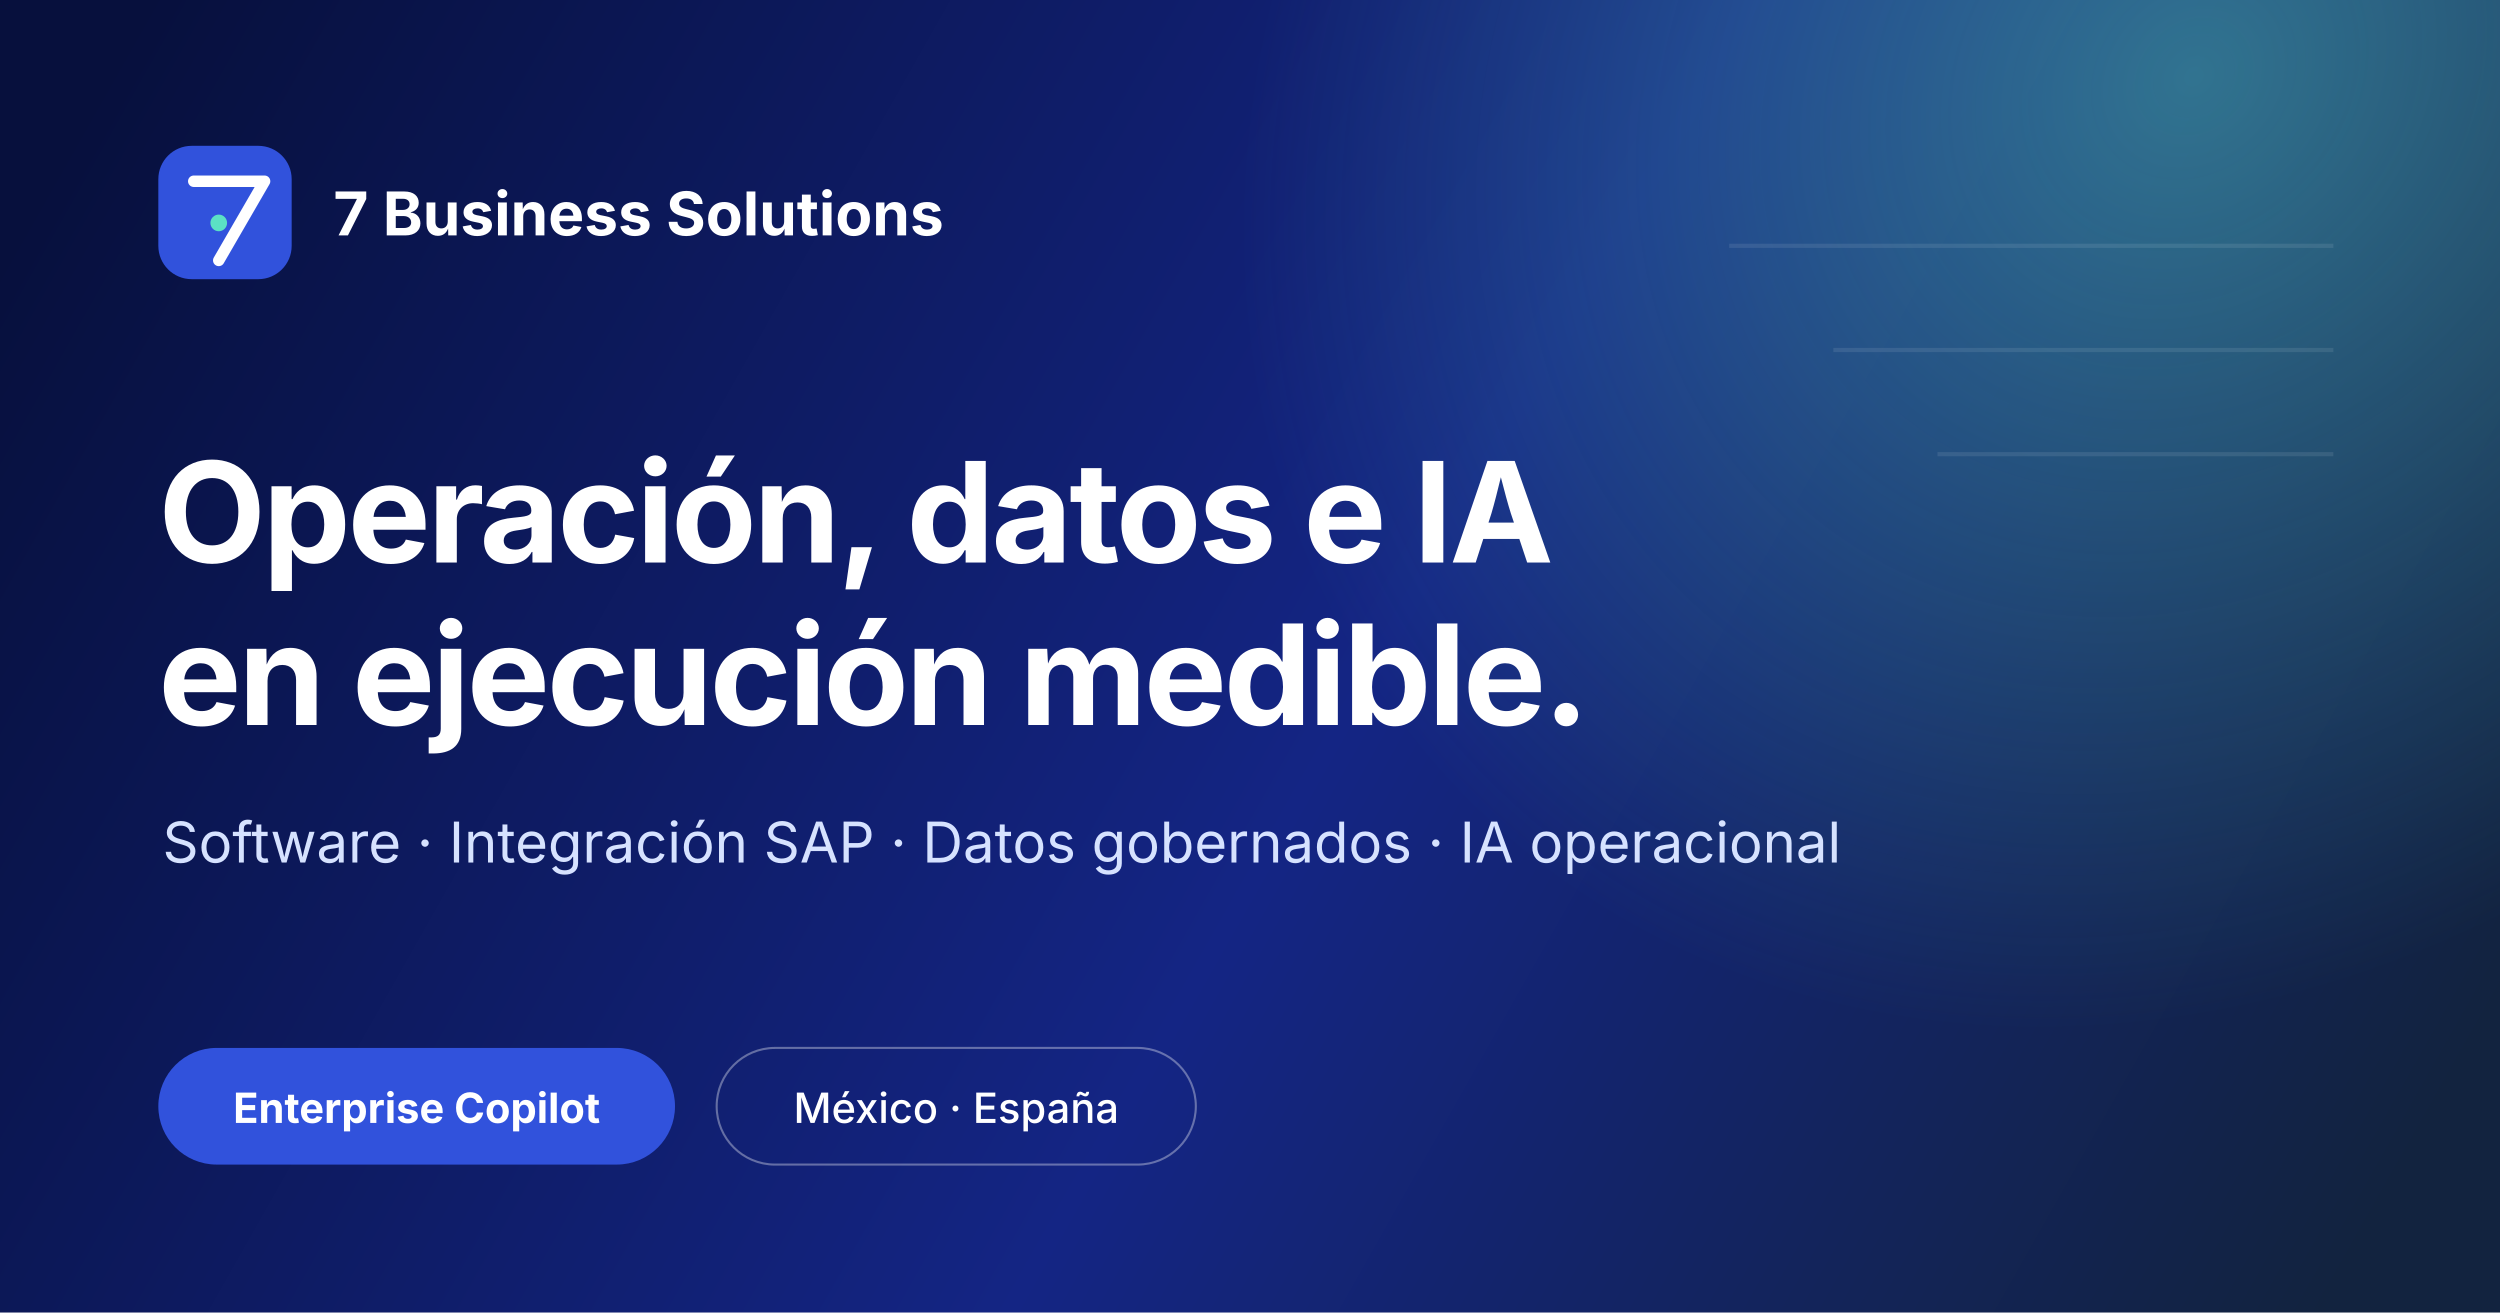
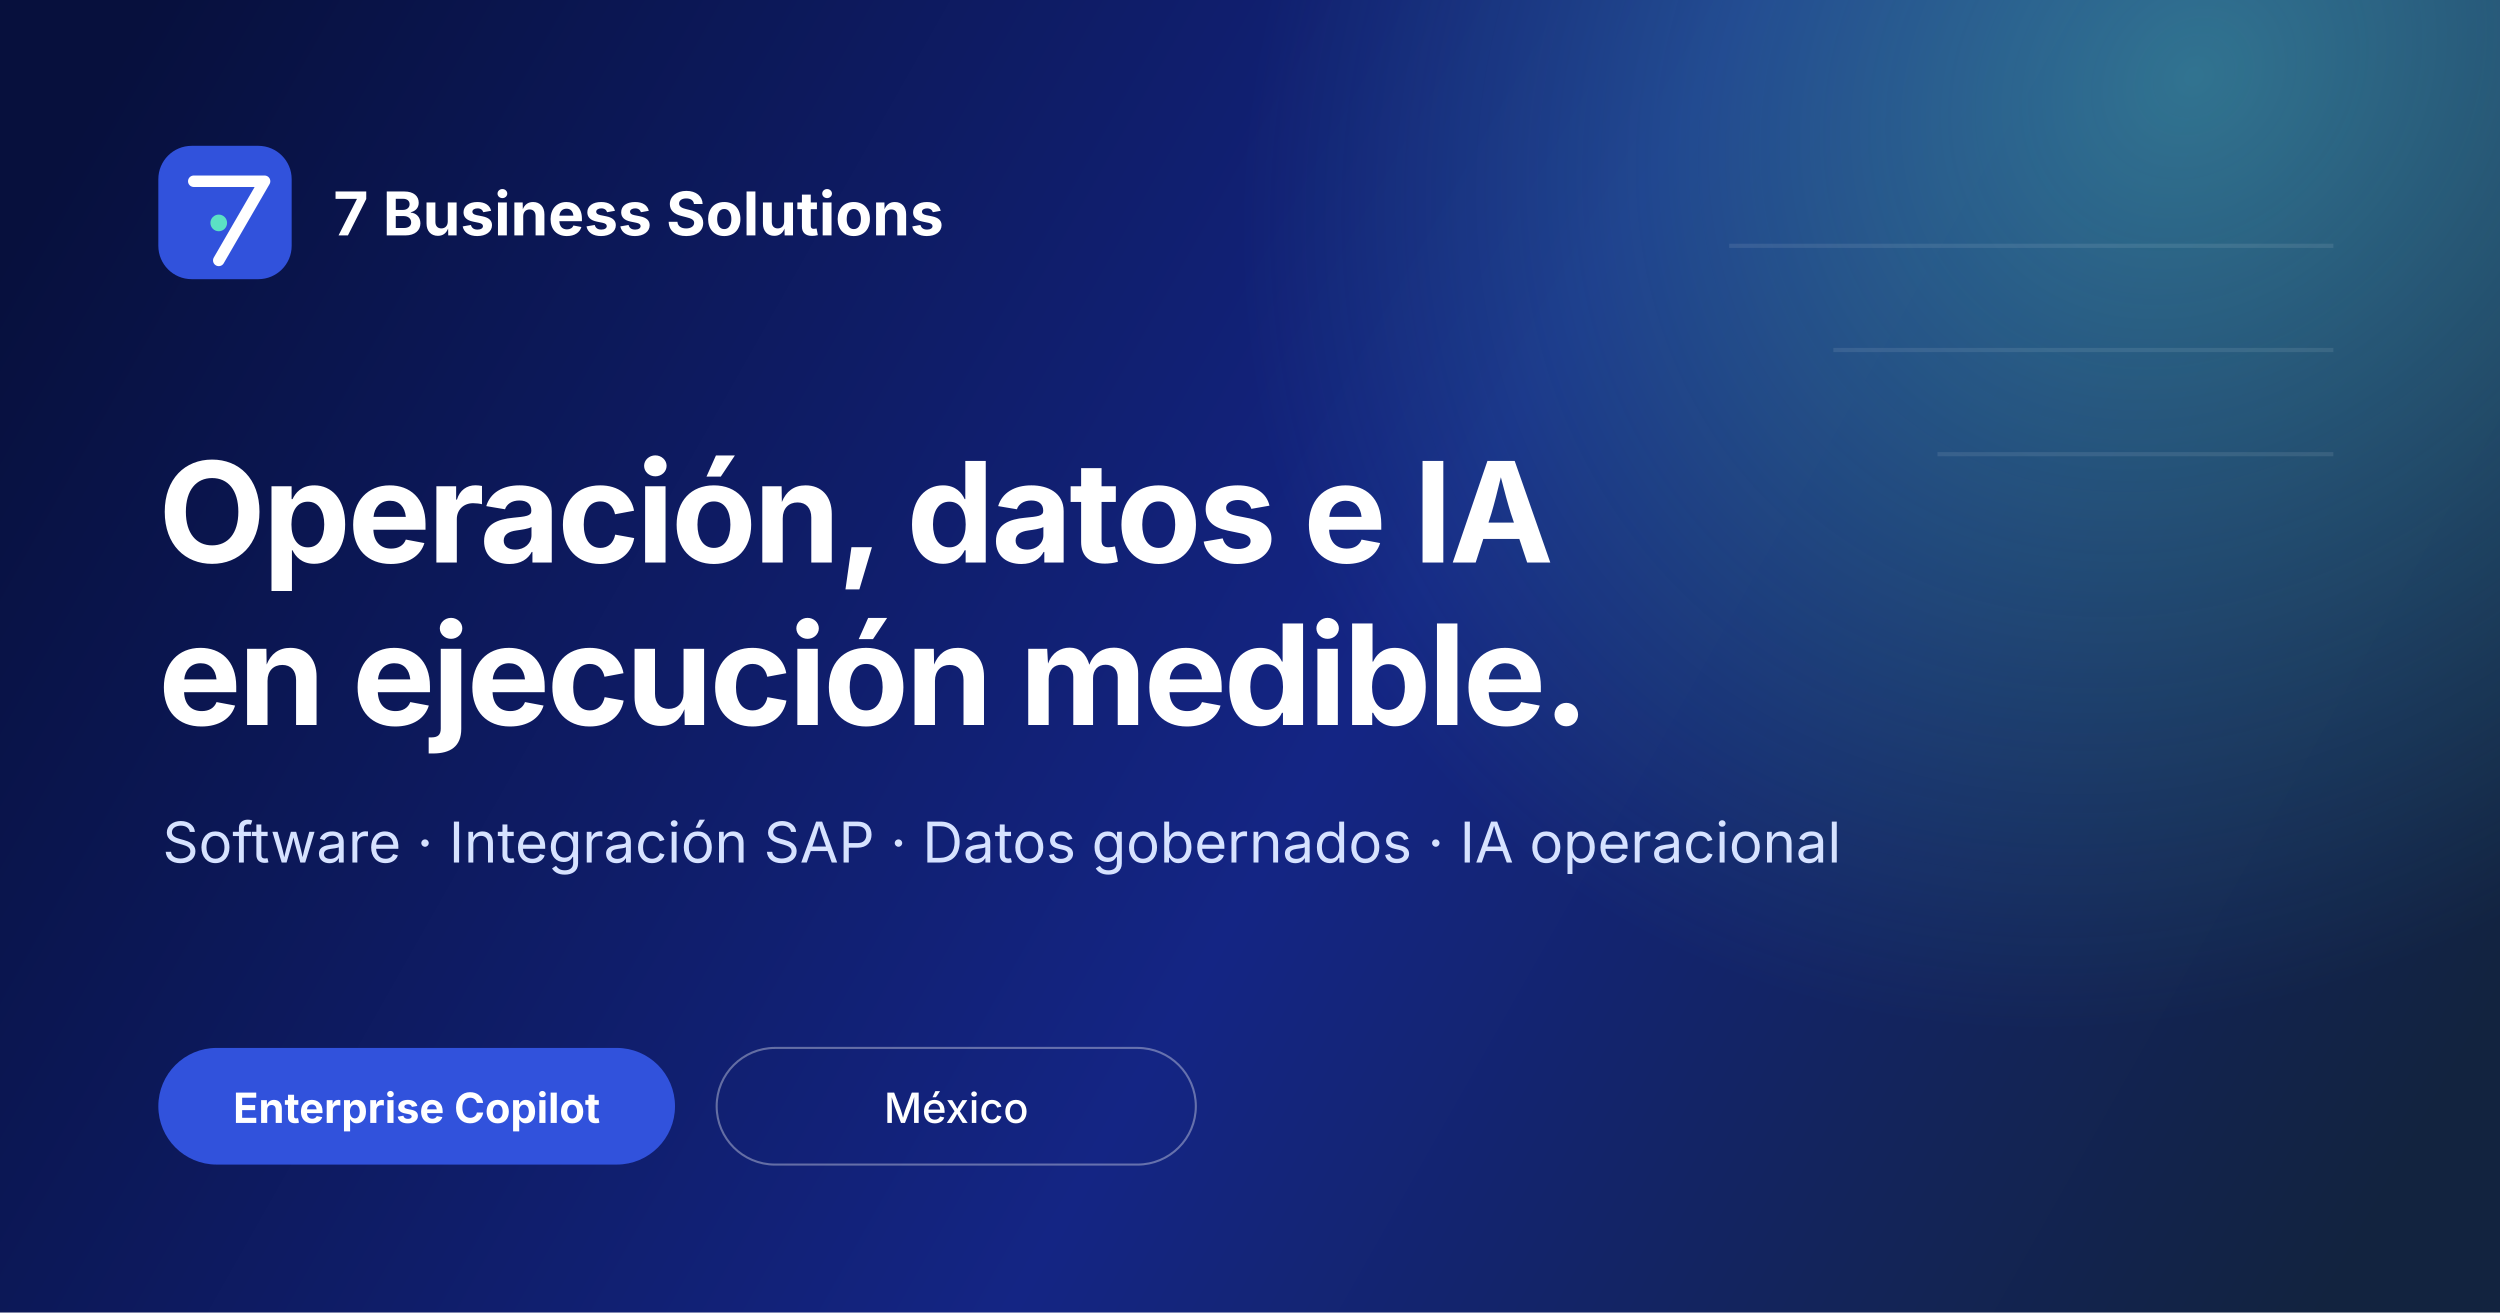
<svg xmlns="http://www.w3.org/2000/svg" viewBox="0 0 1200 630" width="1200" height="630" role="img" aria-labelledby="title desc">
  <defs>
    <linearGradient id="bg" x1="60" y1="20" x2="1120" y2="620" gradientUnits="userSpaceOnUse">
      <stop stop-color="#07103d" />
      <stop offset=".55" stop-color="#142584" />
      <stop offset="1" stop-color="#12233f" />
    </linearGradient>
    <radialGradient id="a" cx="0" cy="0" r="1" gradientTransform="translate(1050 40) rotate(135) scale(490 420)" gradientUnits="userSpaceOnUse">
      <stop stop-color="#5be1c4" stop-opacity=".42" />
      <stop offset="1" stop-color="#5be1c4" stop-opacity="0" />
    </radialGradient>
  </defs>
  <rect width="1200" height="630" fill="url(#bg)" />
  <rect width="1200" height="630" fill="url(#a)" />
  <path d="M830 118h290M880 168h240M930 218h190" stroke="#fff" stroke-opacity=".09" stroke-width="2" />
  <g transform="translate(76 70)">
    <rect width="64" height="64" rx="16" fill="#3152dc" />
    <path d="M17 17h34L29 55" fill="none" stroke="#fff" stroke-width="5.5" stroke-linecap="round" stroke-linejoin="round" />
    <circle cx="29" cy="37" r="4" fill="#5be1c4" />
  </g>
  <text x="160" y="113" fill="#fff" font-family="Inter, Arial, sans-serif" font-size="29" font-weight="700">7 Business Solutions</text>
  <text x="76" y="270" fill="#fff" font-family="Inter, Arial, sans-serif" font-size="67" font-weight="750" letter-spacing="-1.5">Operación, datos e IA</text>
  <text x="76" y="348" fill="#fff" font-family="Inter, Arial, sans-serif" font-size="67" font-weight="750" letter-spacing="-1.5">en ejecución medible.</text>
  <text x="78" y="414" fill="#d6e2ff" font-family="Inter, Arial, sans-serif" font-size="27">Software · Integración SAP · Datos gobernados · IA operacional</text>
  <g transform="translate(76 503)">
    <rect width="248" height="56" rx="28" fill="#3152dc" />
    <text x="124" y="36" fill="#fff" font-family="Inter, Arial, sans-serif" font-size="20" font-weight="650" text-anchor="middle">Enterprise Copilot</text>
    <rect x="268" width="230" height="56" rx="28" fill="none" stroke="#fff" stroke-opacity=".35" />
-     <text x="383" y="36" fill="#fff" font-family="Inter, Arial, sans-serif" font-size="20" font-weight="550" text-anchor="middle">México · España</text>
+     <text x="383" y="36" fill="#fff" font-family="Inter, Arial, sans-serif" font-size="20" font-weight="550" text-anchor="middle">México</text>
  </g>
</svg>
